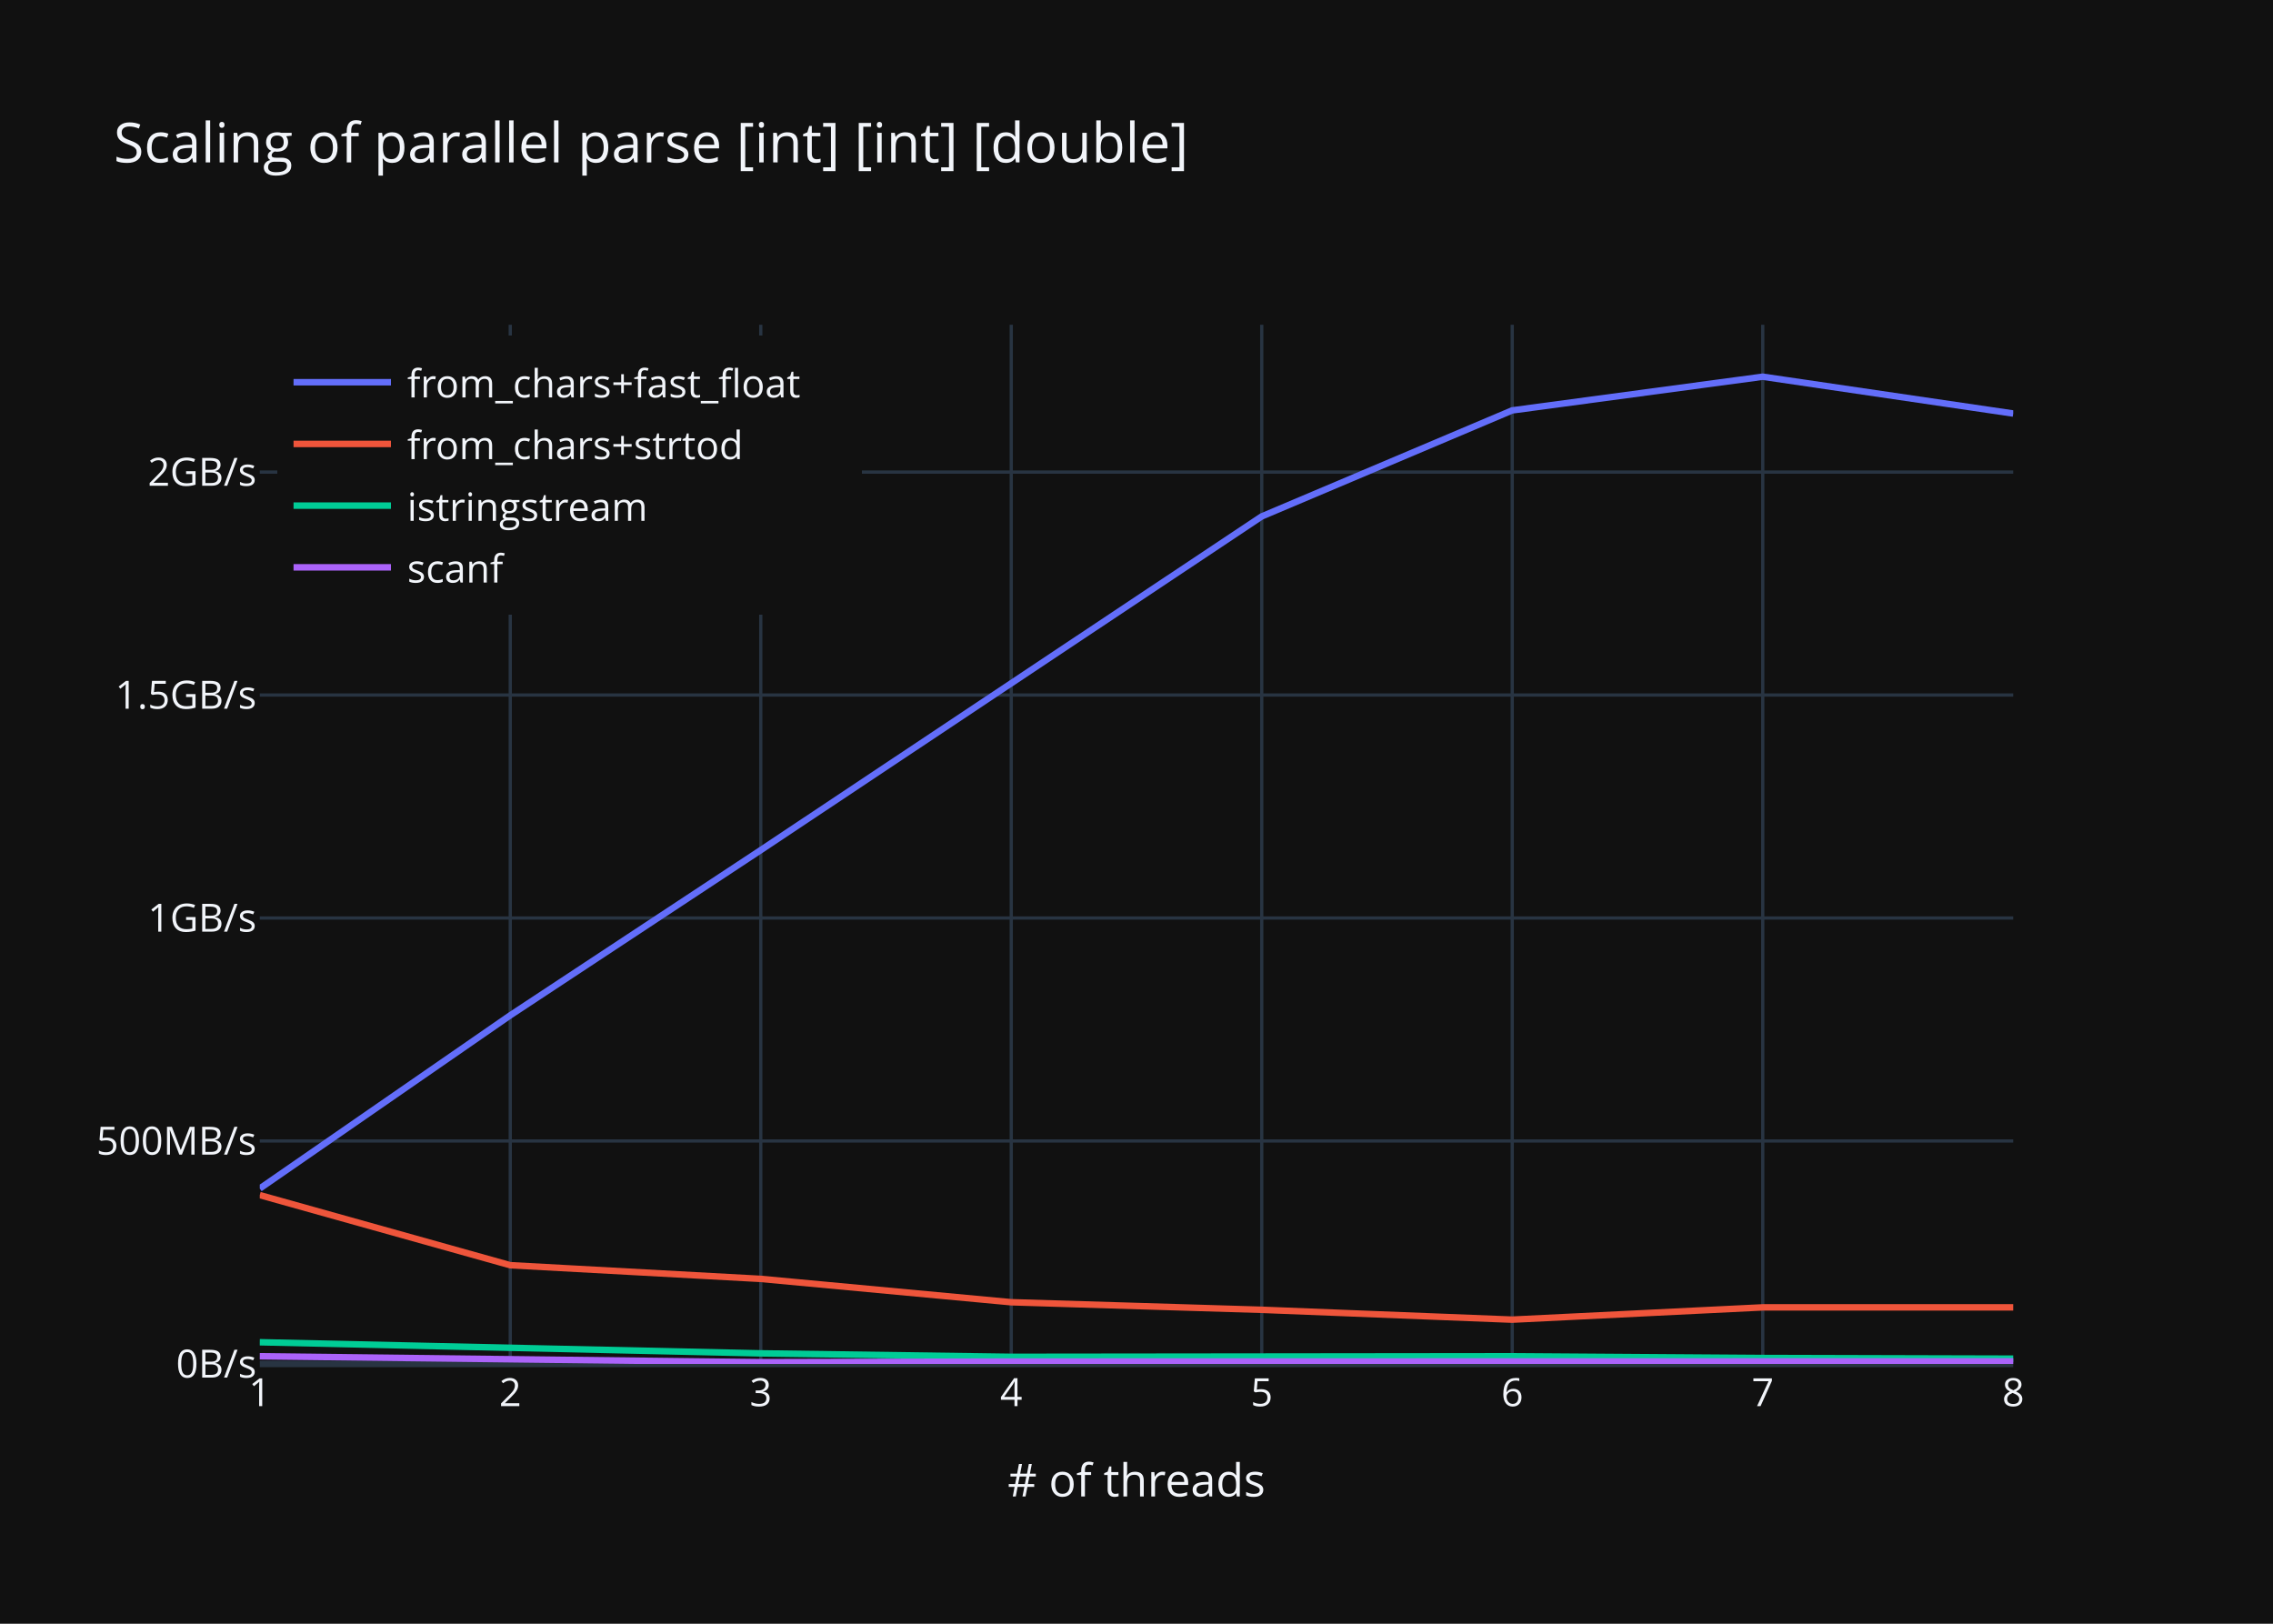
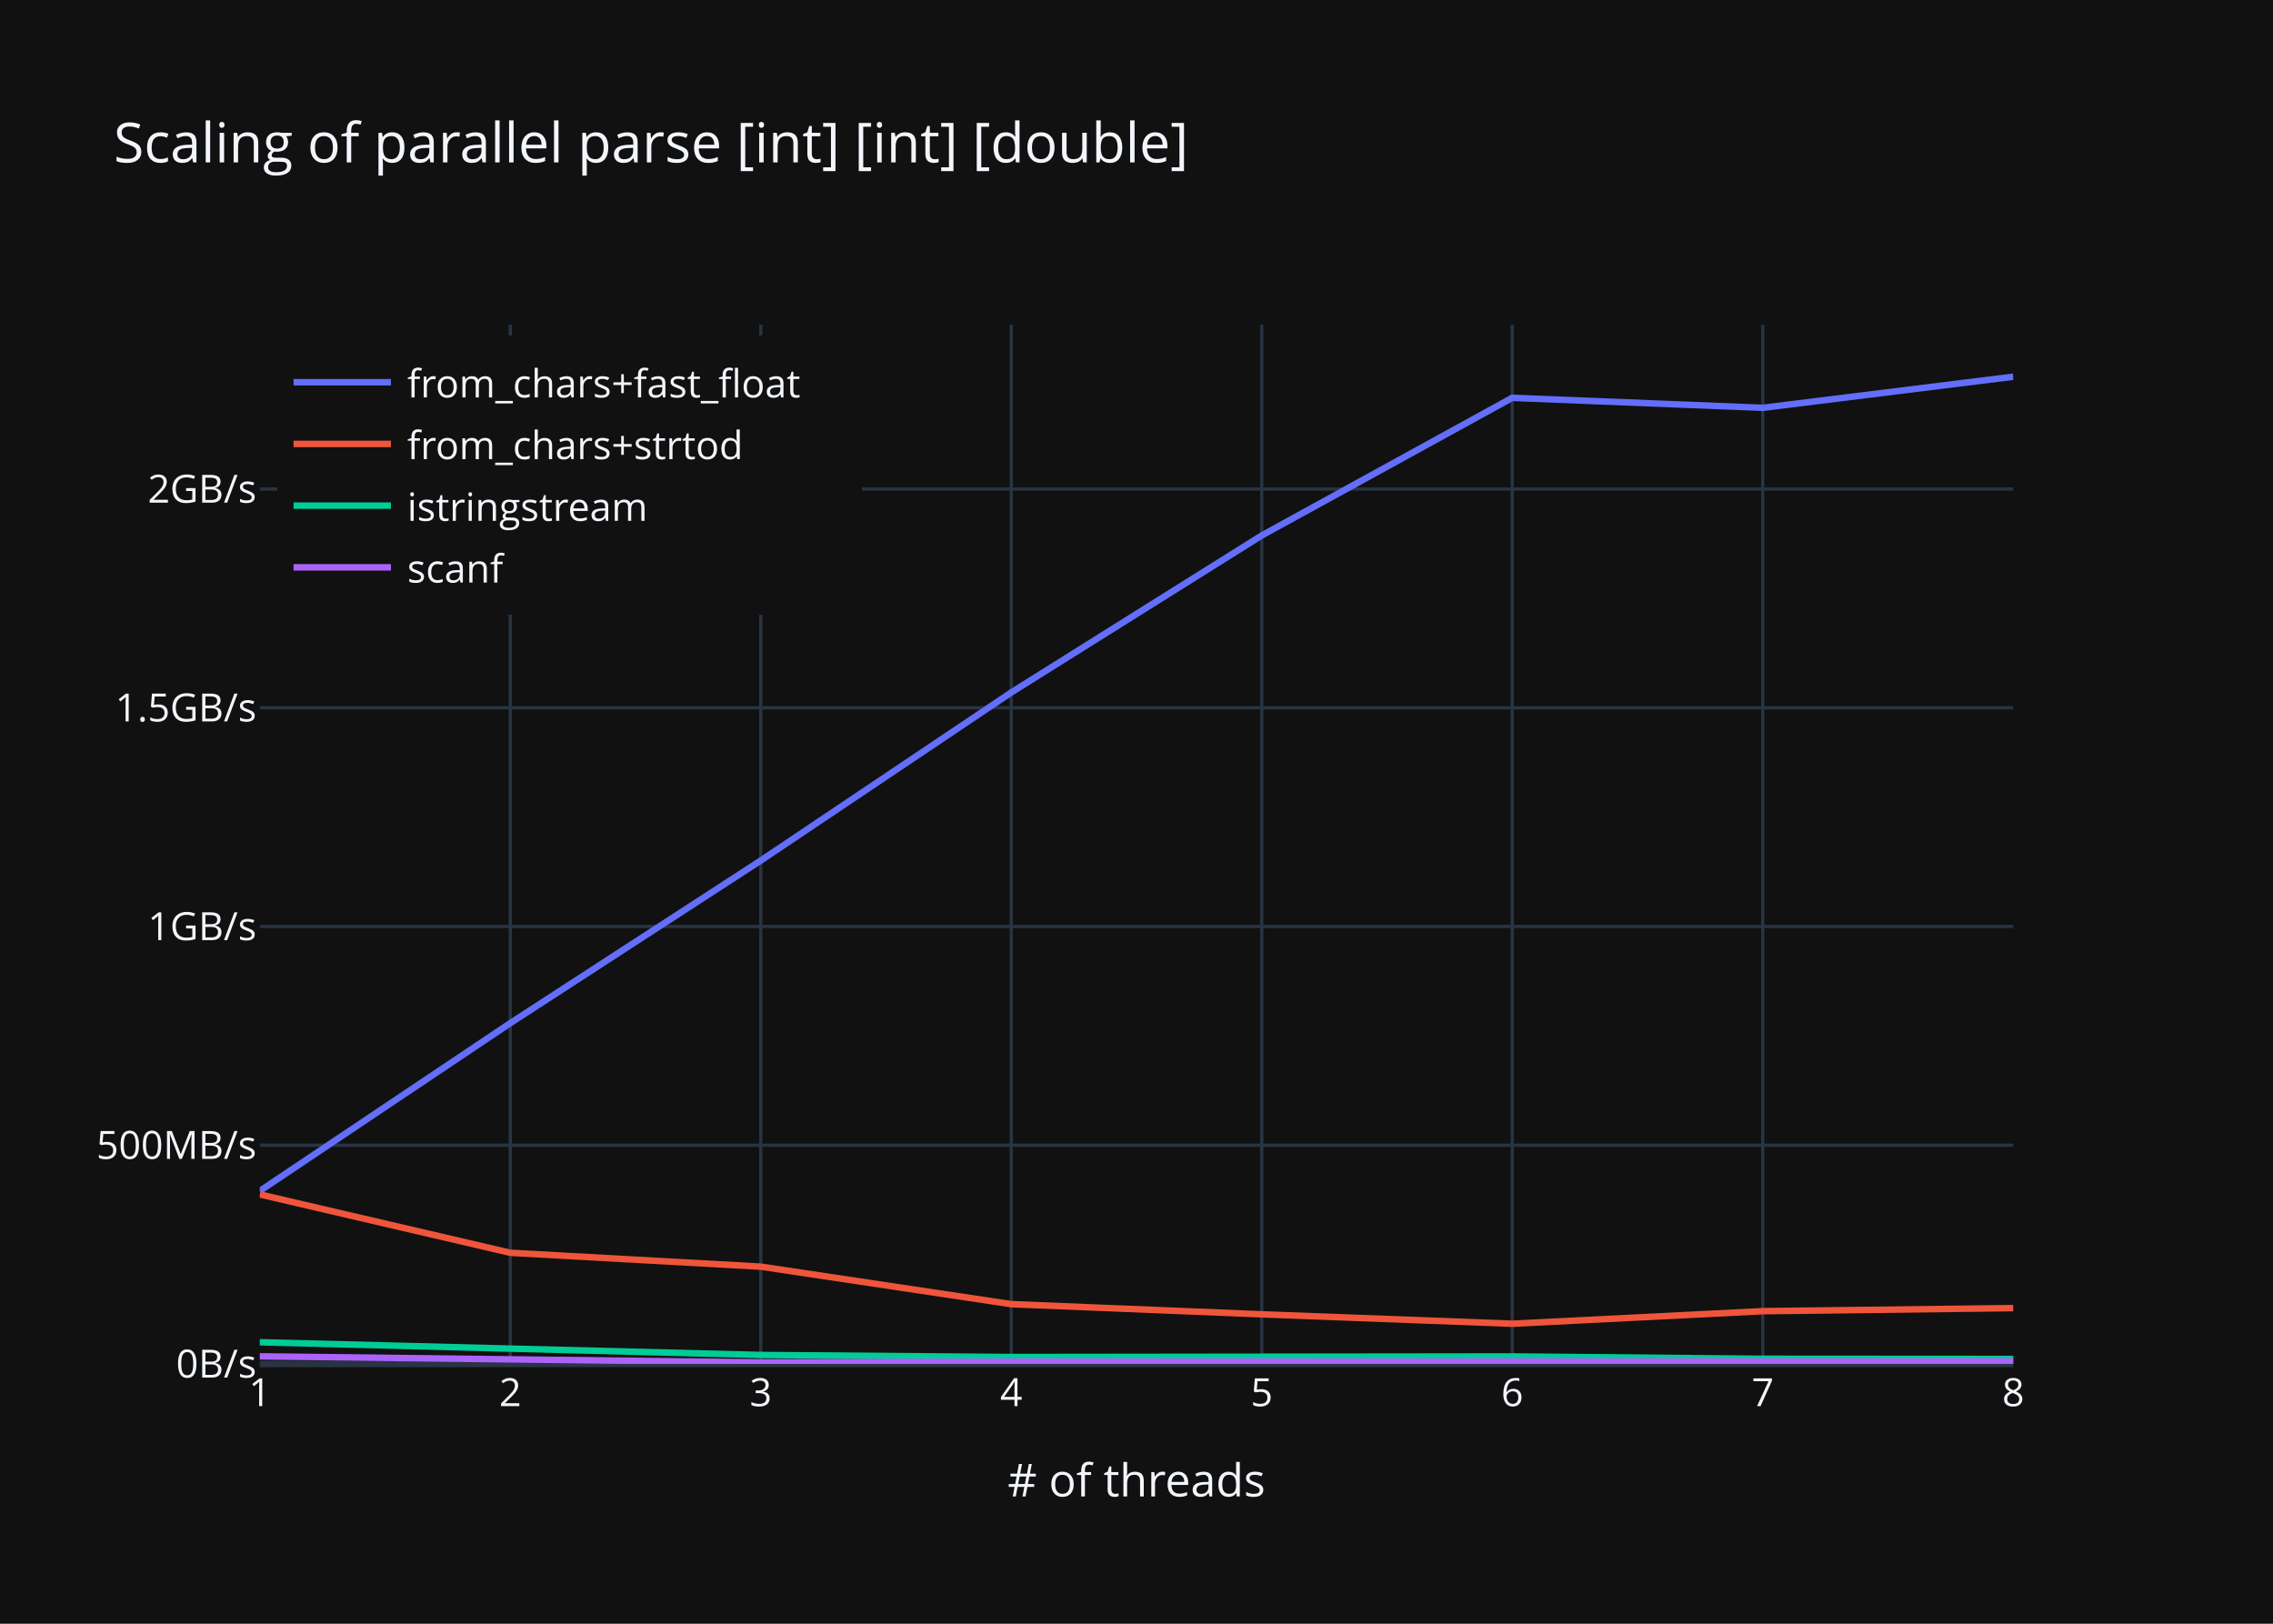
- <svg xmlns="http://www.w3.org/2000/svg" class="main-svg" width="700" height="500" viewBox="0 0 700 500" style="">
+ <svg xmlns="http://www.w3.org/2000/svg" class="main-svg" width="700" height="500" style="" viewBox="0 0 700 500">
  <rect x="0" y="0" width="700" height="500" style="fill: rgb(17, 17, 17); fill-opacity: 1;" />
-   <defs id="defs-c06aa5">
+   <defs id="defs-6fca66">
    <g class="clips">
-       <clipPath id="clipc06aa5xyplot" class="plotclip">
+       <clipPath id="clip6fca66xyplot" class="plotclip">
        <rect width="540" height="320" />
      </clipPath>
-       <clipPath class="axesclip" id="clipc06aa5x">
+       <clipPath class="axesclip" id="clip6fca66x">
        <rect x="80" y="0" width="540" height="500" />
      </clipPath>
-       <clipPath class="axesclip" id="clipc06aa5y">
+       <clipPath class="axesclip" id="clip6fca66y">
        <rect x="0" y="100" width="700" height="320" />
      </clipPath>
-       <clipPath class="axesclip" id="clipc06aa5xy">
+       <clipPath class="axesclip" id="clip6fca66xy">
        <rect x="80" y="100" width="540" height="320" />
      </clipPath>
    </g>
    <g class="gradients" />
    <g class="patterns" />
  </defs>
  <g class="bglayer" />
  <g class="layer-below">
    <g class="imagelayer" />
    <g class="shapelayer" />
  </g>
  <g class="cartesianlayer">
    <g class="subplot xy">
      <g class="layer-subplot">
        <g class="shapelayer" />
        <g class="imagelayer" />
      </g>
      <g class="minor-gridlayer">
        <g class="x" />
        <g class="y" />
      </g>
      <g class="gridlayer">
        <g class="x">
          <path class="xgrid crisp" transform="translate(157.14,0)" d="M0,100v320" style="stroke: rgb(40, 52, 66); stroke-opacity: 1; stroke-width: 1px;" />
          <path class="xgrid crisp" transform="translate(234.29,0)" d="M0,100v320" style="stroke: rgb(40, 52, 66); stroke-opacity: 1; stroke-width: 1px;" />
          <path class="xgrid crisp" transform="translate(311.43,0)" d="M0,100v320" style="stroke: rgb(40, 52, 66); stroke-opacity: 1; stroke-width: 1px;" />
          <path class="xgrid crisp" transform="translate(388.57,0)" d="M0,100v320" style="stroke: rgb(40, 52, 66); stroke-opacity: 1; stroke-width: 1px;" />
          <path class="xgrid crisp" transform="translate(465.71,0)" d="M0,100v320" style="stroke: rgb(40, 52, 66); stroke-opacity: 1; stroke-width: 1px;" />
          <path class="xgrid crisp" transform="translate(542.86,0)" d="M0,100v320" style="stroke: rgb(40, 52, 66); stroke-opacity: 1; stroke-width: 1px;" />
        </g>
        <g class="y">
-           <path class="ygrid crisp" transform="translate(0,351.34)" d="M80,0h540" style="stroke: rgb(40, 52, 66); stroke-opacity: 1; stroke-width: 1px;" />
-           <path class="ygrid crisp" transform="translate(0,282.68)" d="M80,0h540" style="stroke: rgb(40, 52, 66); stroke-opacity: 1; stroke-width: 1px;" />
-           <path class="ygrid crisp" transform="translate(0,214.02)" d="M80,0h540" style="stroke: rgb(40, 52, 66); stroke-opacity: 1; stroke-width: 1px;" />
-           <path class="ygrid crisp" transform="translate(0,145.37)" d="M80,0h540" style="stroke: rgb(40, 52, 66); stroke-opacity: 1; stroke-width: 1px;" />
+           <path class="ygrid crisp" transform="translate(0,352.65)" d="M80,0h540" style="stroke: rgb(40, 52, 66); stroke-opacity: 1; stroke-width: 1px;" />
+           <path class="ygrid crisp" transform="translate(0,285.29)" d="M80,0h540" style="stroke: rgb(40, 52, 66); stroke-opacity: 1; stroke-width: 1px;" />
+           <path class="ygrid crisp" transform="translate(0,217.94)" d="M80,0h540" style="stroke: rgb(40, 52, 66); stroke-opacity: 1; stroke-width: 1px;" />
+           <path class="ygrid crisp" transform="translate(0,150.59)" d="M80,0h540" style="stroke: rgb(40, 52, 66); stroke-opacity: 1; stroke-width: 1px;" />
        </g>
      </g>
      <g class="zerolinelayer">
        <path class="yzl zl crisp" transform="translate(0,420)" d="M80,0h540" style="stroke: rgb(40, 52, 66); stroke-opacity: 1; stroke-width: 2px;" />
      </g>
      <path class="xlines-below" />
      <path class="ylines-below" />
      <g class="overlines-below" />
      <g class="xaxislayer-below" />
      <g class="yaxislayer-below" />
      <g class="overaxes-below" />
-       <g class="plot" transform="translate(80,100)" clip-path="url(#clipc06aa5xyplot)">
+       <g class="plot" transform="translate(80,100)" clip-path="url(#clip6fca66xyplot)">
        <g class="scatterlayer mlayer">
-           <g class="trace scatter traced62110" style="stroke-miterlimit: 2; opacity: 1;">
-             <g class="fills" />
-             <g class="errorbars" />
-             <g class="lines">
-               <path class="js-line" d="M0,265.98L77.14,212.65L154.29,161.77L308.57,59.02L385.71,26.37L462.86,16L540,27.34" style="vector-effect: non-scaling-stroke; fill: none; stroke: rgb(99, 110, 250); stroke-opacity: 1; stroke-width: 2px; opacity: 1;" />
-             </g>
-             <g class="points" />
-             <g class="text" />
-           </g>
-           <g class="trace scatter trace99cfb7" style="stroke-miterlimit: 2; opacity: 1;">
-             <g class="fills" />
-             <g class="errorbars" />
-             <g class="lines">
-               <path class="js-line" d="M0,268.01L77.14,289.6L154.29,293.81L231.43,301L308.57,303.33L385.71,306.36L462.86,302.58L540,302.58" style="vector-effect: non-scaling-stroke; fill: none; stroke: rgb(239, 85, 59); stroke-opacity: 1; stroke-width: 2px; opacity: 1;" />
-             </g>
-             <g class="points" />
-             <g class="text" />
-           </g>
-           <g class="trace scatter trace72c492" style="stroke-miterlimit: 2; opacity: 1;">
-             <g class="fills" />
-             <g class="errorbars" />
-             <g class="lines">
-               <path class="js-line" d="M0,313.32L154.29,316.74L231.43,317.81L385.71,317.64L462.86,318.17L540,318.37" style="vector-effect: non-scaling-stroke; fill: none; stroke: rgb(0, 204, 150); stroke-opacity: 1; stroke-width: 2px; opacity: 1;" />
-             </g>
-             <g class="points" />
-             <g class="text" />
-           </g>
-           <g class="trace scatter trace4d599d" style="stroke-miterlimit: 2; opacity: 1;">
-             <g class="fills" />
-             <g class="errorbars" />
-             <g class="lines">
-               <path class="js-line" d="M0,317.64L154.29,319.46L231.43,319.26L540,319.2" style="vector-effect: non-scaling-stroke; fill: none; stroke: rgb(171, 99, 250); stroke-opacity: 1; stroke-width: 2px; opacity: 1;" />
+           <g class="trace scatter trace44213a" style="stroke-miterlimit: 2; opacity: 1;">
+             <g class="fills" />
+             <g class="errorbars" />
+             <g class="lines">
+               <path class="js-line" d="M0,266.74L77.14,215.06L154.29,164.99L231.43,113.23L308.57,64.89L385.71,22.5L462.86,25.58L540,16" style="vector-effect: non-scaling-stroke; fill: none; stroke: rgb(99, 110, 250); stroke-opacity: 1; stroke-width: 2px; opacity: 1;" />
+             </g>
+             <g class="points" />
+             <g class="text" />
+           </g>
+           <g class="trace scatter tracedc55d6" style="stroke-miterlimit: 2; opacity: 1;">
+             <g class="fills" />
+             <g class="errorbars" />
+             <g class="lines">
+               <path class="js-line" d="M0,267.8L77.14,285.77L154.29,290.04L231.43,301.59L308.57,304.72L385.71,307.62L462.86,303.75L540,302.81" style="vector-effect: non-scaling-stroke; fill: none; stroke: rgb(239, 85, 59); stroke-opacity: 1; stroke-width: 2px; opacity: 1;" />
+             </g>
+             <g class="points" />
+             <g class="text" />
+           </g>
+           <g class="trace scatter trace562ffa" style="stroke-miterlimit: 2; opacity: 1;">
+             <g class="fills" />
+             <g class="errorbars" />
+             <g class="lines">
+               <path class="js-line" d="M0,313.32L154.29,317.24L231.43,317.87L385.71,317.69L462.86,318.41L540,318.46" style="vector-effect: non-scaling-stroke; fill: none; stroke: rgb(0, 204, 150); stroke-opacity: 1; stroke-width: 2px; opacity: 1;" />
+             </g>
+             <g class="points" />
+             <g class="text" />
+           </g>
+           <g class="trace scatter trace77c4b2" style="stroke-miterlimit: 2; opacity: 1;">
+             <g class="fills" />
+             <g class="errorbars" />
+             <g class="lines">
+               <path class="js-line" d="M0,317.66L154.29,319.51L231.43,319.29L540,319.21" style="vector-effect: non-scaling-stroke; fill: none; stroke: rgb(171, 99, 250); stroke-opacity: 1; stroke-width: 2px; opacity: 1;" />
            </g>
            <g class="points" />
            <g class="text" />
          </g>
        </g>
      </g>
      <g class="overplot" />
      <path class="xlines-above crisp" d="M0,0" style="fill: none;" />
      <path class="ylines-above crisp" d="M0,0" style="fill: none;" />
      <g class="overlines-above" />
      <g class="xaxislayer-above">
        <g class="xtick">
          <text text-anchor="middle" x="0" y="433" transform="translate(80,0)" style="font-family: 'Open Sans', verdana, arial, sans-serif; font-size: 12px; fill: rgb(242, 245, 250); fill-opacity: 1; white-space: pre; opacity: 1;">1</text>
        </g>
        <g class="xtick">
          <text text-anchor="middle" x="0" y="433" style="font-family: 'Open Sans', verdana, arial, sans-serif; font-size: 12px; fill: rgb(242, 245, 250); fill-opacity: 1; white-space: pre; opacity: 1;" transform="translate(157.14,0)">2</text>
        </g>
        <g class="xtick">
          <text text-anchor="middle" x="0" y="433" style="font-family: 'Open Sans', verdana, arial, sans-serif; font-size: 12px; fill: rgb(242, 245, 250); fill-opacity: 1; white-space: pre; opacity: 1;" transform="translate(234.29,0)">3</text>
        </g>
        <g class="xtick">
          <text text-anchor="middle" x="0" y="433" style="font-family: 'Open Sans', verdana, arial, sans-serif; font-size: 12px; fill: rgb(242, 245, 250); fill-opacity: 1; white-space: pre; opacity: 1;" transform="translate(311.43,0)">4</text>
        </g>
        <g class="xtick">
          <text text-anchor="middle" x="0" y="433" style="font-family: 'Open Sans', verdana, arial, sans-serif; font-size: 12px; fill: rgb(242, 245, 250); fill-opacity: 1; white-space: pre; opacity: 1;" transform="translate(388.57,0)">5</text>
        </g>
        <g class="xtick">
          <text text-anchor="middle" x="0" y="433" style="font-family: 'Open Sans', verdana, arial, sans-serif; font-size: 12px; fill: rgb(242, 245, 250); fill-opacity: 1; white-space: pre; opacity: 1;" transform="translate(465.71,0)">6</text>
        </g>
        <g class="xtick">
          <text text-anchor="middle" x="0" y="433" style="font-family: 'Open Sans', verdana, arial, sans-serif; font-size: 12px; fill: rgb(242, 245, 250); fill-opacity: 1; white-space: pre; opacity: 1;" transform="translate(542.86,0)">7</text>
        </g>
        <g class="xtick">
          <text text-anchor="middle" x="0" y="433" style="font-family: 'Open Sans', verdana, arial, sans-serif; font-size: 12px; fill: rgb(242, 245, 250); fill-opacity: 1; white-space: pre; opacity: 1;" transform="translate(620,0)">8</text>
        </g>
      </g>
      <g class="yaxislayer-above">
        <g class="ytick">
          <text text-anchor="end" x="79" y="4.2" transform="translate(0,420)" style="font-family: 'Open Sans', verdana, arial, sans-serif; font-size: 12px; fill: rgb(242, 245, 250); fill-opacity: 1; white-space: pre; opacity: 1;">0B/s</text>
        </g>
        <g class="ytick">
-           <text text-anchor="end" x="79" y="4.2" style="font-family: 'Open Sans', verdana, arial, sans-serif; font-size: 12px; fill: rgb(242, 245, 250); fill-opacity: 1; white-space: pre; opacity: 1;" transform="translate(0,351.34)">500MB/s</text>
-         </g>
-         <g class="ytick">
-           <text text-anchor="end" x="79" y="4.2" style="font-family: 'Open Sans', verdana, arial, sans-serif; font-size: 12px; fill: rgb(242, 245, 250); fill-opacity: 1; white-space: pre; opacity: 1;" transform="translate(0,282.68)">1GB/s</text>
-         </g>
-         <g class="ytick">
-           <text text-anchor="end" x="79" y="4.2" style="font-family: 'Open Sans', verdana, arial, sans-serif; font-size: 12px; fill: rgb(242, 245, 250); fill-opacity: 1; white-space: pre; opacity: 1;" transform="translate(0,214.02)">1.5GB/s</text>
-         </g>
-         <g class="ytick">
-           <text text-anchor="end" x="79" y="4.2" style="font-family: 'Open Sans', verdana, arial, sans-serif; font-size: 12px; fill: rgb(242, 245, 250); fill-opacity: 1; white-space: pre; opacity: 1;" transform="translate(0,145.37)">2GB/s</text>
+           <text text-anchor="end" x="79" y="4.2" style="font-family: 'Open Sans', verdana, arial, sans-serif; font-size: 12px; fill: rgb(242, 245, 250); fill-opacity: 1; white-space: pre; opacity: 1;" transform="translate(0,352.65)">500MB/s</text>
+         </g>
+         <g class="ytick">
+           <text text-anchor="end" x="79" y="4.2" style="font-family: 'Open Sans', verdana, arial, sans-serif; font-size: 12px; fill: rgb(242, 245, 250); fill-opacity: 1; white-space: pre; opacity: 1;" transform="translate(0,285.29)">1GB/s</text>
+         </g>
+         <g class="ytick">
+           <text text-anchor="end" x="79" y="4.2" style="font-family: 'Open Sans', verdana, arial, sans-serif; font-size: 12px; fill: rgb(242, 245, 250); fill-opacity: 1; white-space: pre; opacity: 1;" transform="translate(0,217.94)">1.5GB/s</text>
+         </g>
+         <g class="ytick">
+           <text text-anchor="end" x="79" y="4.2" style="font-family: 'Open Sans', verdana, arial, sans-serif; font-size: 12px; fill: rgb(242, 245, 250); fill-opacity: 1; white-space: pre; opacity: 1;" transform="translate(0,150.59)">2GB/s</text>
        </g>
      </g>
      <g class="overaxes-above" />
    </g>
  </g>
  <g class="polarlayer" />
  <g class="smithlayer" />
  <g class="ternarylayer" />
  <g class="geolayer" />
  <g class="funnelarealayer" />
  <g class="pielayer" />
  <g class="iciclelayer" />
  <g class="treemaplayer" />
  <g class="sunburstlayer" />
  <g class="glimages" />
-   <defs id="topdefs-c06aa5">
+   <defs id="topdefs-6fca66">
    <g class="clips" />
-     <clipPath id="legendc06aa5">
+     <clipPath id="legend6fca66">
      <rect width="180" height="86" x="0" y="0" />
    </clipPath>
  </defs>
  <g class="layer-above">
    <g class="imagelayer" />
    <g class="shapelayer" />
  </g>
  <g class="infolayer">
    <g class="legend" pointer-events="all" transform="translate(85.4,103.2)">
      <rect class="bg" shape-rendering="crispEdges" width="180" height="86" x="0" y="0" style="stroke: rgb(68, 68, 68); stroke-opacity: 1; fill: rgb(17, 17, 17); fill-opacity: 1; stroke-width: 0px;" />
-       <g class="scrollbox" transform="" clip-path="url(#legendc06aa5)">
+       <g class="scrollbox" transform="" clip-path="url(#legend6fca66)">
        <g class="groups" transform="">
          <g class="traces" transform="translate(0,14.5)" style="opacity: 1;">
            <text class="legendtext" text-anchor="start" x="40" y="4.68" style="font-family: 'Open Sans', verdana, arial, sans-serif; font-size: 12px; fill: rgb(242, 245, 250); fill-opacity: 1; white-space: pre;">from_chars+fast_float</text>
            <g class="layers" style="opacity: 1;">
              <g class="legendfill" />
              <g class="legendlines">
                <path class="js-line" d="M5,0h30" style="fill: none; stroke: rgb(99, 110, 250); stroke-opacity: 1; stroke-width: 2px;" />
              </g>
              <g class="legendsymbols">
                <g class="legendpoints" />
              </g>
            </g>
            <rect class="legendtoggle" x="0" y="-9.5" width="174.938" height="19" style="fill: rgb(0, 0, 0); fill-opacity: 0;" />
          </g>
        </g>
        <g class="groups" transform="">
          <g class="traces" transform="translate(0,33.5)" style="opacity: 1;">
            <text class="legendtext" text-anchor="start" x="40" y="4.68" style="font-family: 'Open Sans', verdana, arial, sans-serif; font-size: 12px; fill: rgb(242, 245, 250); fill-opacity: 1; white-space: pre;">from_chars+strtod</text>
            <g class="layers" style="opacity: 1;">
              <g class="legendfill" />
              <g class="legendlines">
                <path class="js-line" d="M5,0h30" style="fill: none; stroke: rgb(239, 85, 59); stroke-opacity: 1; stroke-width: 2px;" />
              </g>
              <g class="legendsymbols">
                <g class="legendpoints" />
              </g>
            </g>
            <rect class="legendtoggle" x="0" y="-9.5" width="174.938" height="19" style="fill: rgb(0, 0, 0); fill-opacity: 0;" />
          </g>
        </g>
        <g class="groups" transform="">
          <g class="traces" transform="translate(0,52.5)" style="opacity: 1;">
            <text class="legendtext" text-anchor="start" x="40" y="4.68" style="font-family: 'Open Sans', verdana, arial, sans-serif; font-size: 12px; fill: rgb(242, 245, 250); fill-opacity: 1; white-space: pre;">istringstream</text>
            <g class="layers" style="opacity: 1;">
              <g class="legendfill" />
              <g class="legendlines">
                <path class="js-line" d="M5,0h30" style="fill: none; stroke: rgb(0, 204, 150); stroke-opacity: 1; stroke-width: 2px;" />
              </g>
              <g class="legendsymbols">
                <g class="legendpoints" />
              </g>
            </g>
            <rect class="legendtoggle" x="0" y="-9.5" width="174.938" height="19" style="fill: rgb(0, 0, 0); fill-opacity: 0;" />
          </g>
        </g>
        <g class="groups" transform="">
          <g class="traces" transform="translate(0,71.5)" style="opacity: 1;">
            <text class="legendtext" text-anchor="start" x="40" y="4.68" style="font-family: 'Open Sans', verdana, arial, sans-serif; font-size: 12px; fill: rgb(242, 245, 250); fill-opacity: 1; white-space: pre;">scanf</text>
            <g class="layers" style="opacity: 1;">
              <g class="legendfill" />
              <g class="legendlines">
                <path class="js-line" d="M5,0h30" style="fill: none; stroke: rgb(171, 99, 250); stroke-opacity: 1; stroke-width: 2px;" />
              </g>
              <g class="legendsymbols">
                <g class="legendpoints" />
              </g>
            </g>
            <rect class="legendtoggle" x="0" y="-9.5" width="174.938" height="19" style="fill: rgb(0, 0, 0); fill-opacity: 0;" />
          </g>
        </g>
      </g>
      <rect class="scrollbar" rx="20" ry="3" width="0" height="0" x="0" y="0" style="fill: rgb(128, 139, 164); fill-opacity: 1;" />
    </g>
    <g class="g-gtitle">
      <text class="gtitle" x="35" y="50" text-anchor="start" dy="0em" style="font-family: 'Open Sans', verdana, arial, sans-serif; font-size: 17px; fill: rgb(242, 245, 250); opacity: 1; font-weight: normal; white-space: pre;">Scaling of parallel parse [int] [int] [double]</text>
    </g>
    <g class="g-xtitle">
      <text class="xtitle" x="350" y="460.8" text-anchor="middle" style="font-family: 'Open Sans', verdana, arial, sans-serif; font-size: 14px; fill: rgb(242, 245, 250); opacity: 1; font-weight: normal; white-space: pre;"># of threads</text>
    </g>
    <g class="g-ytitle" />
  </g>
</svg>
